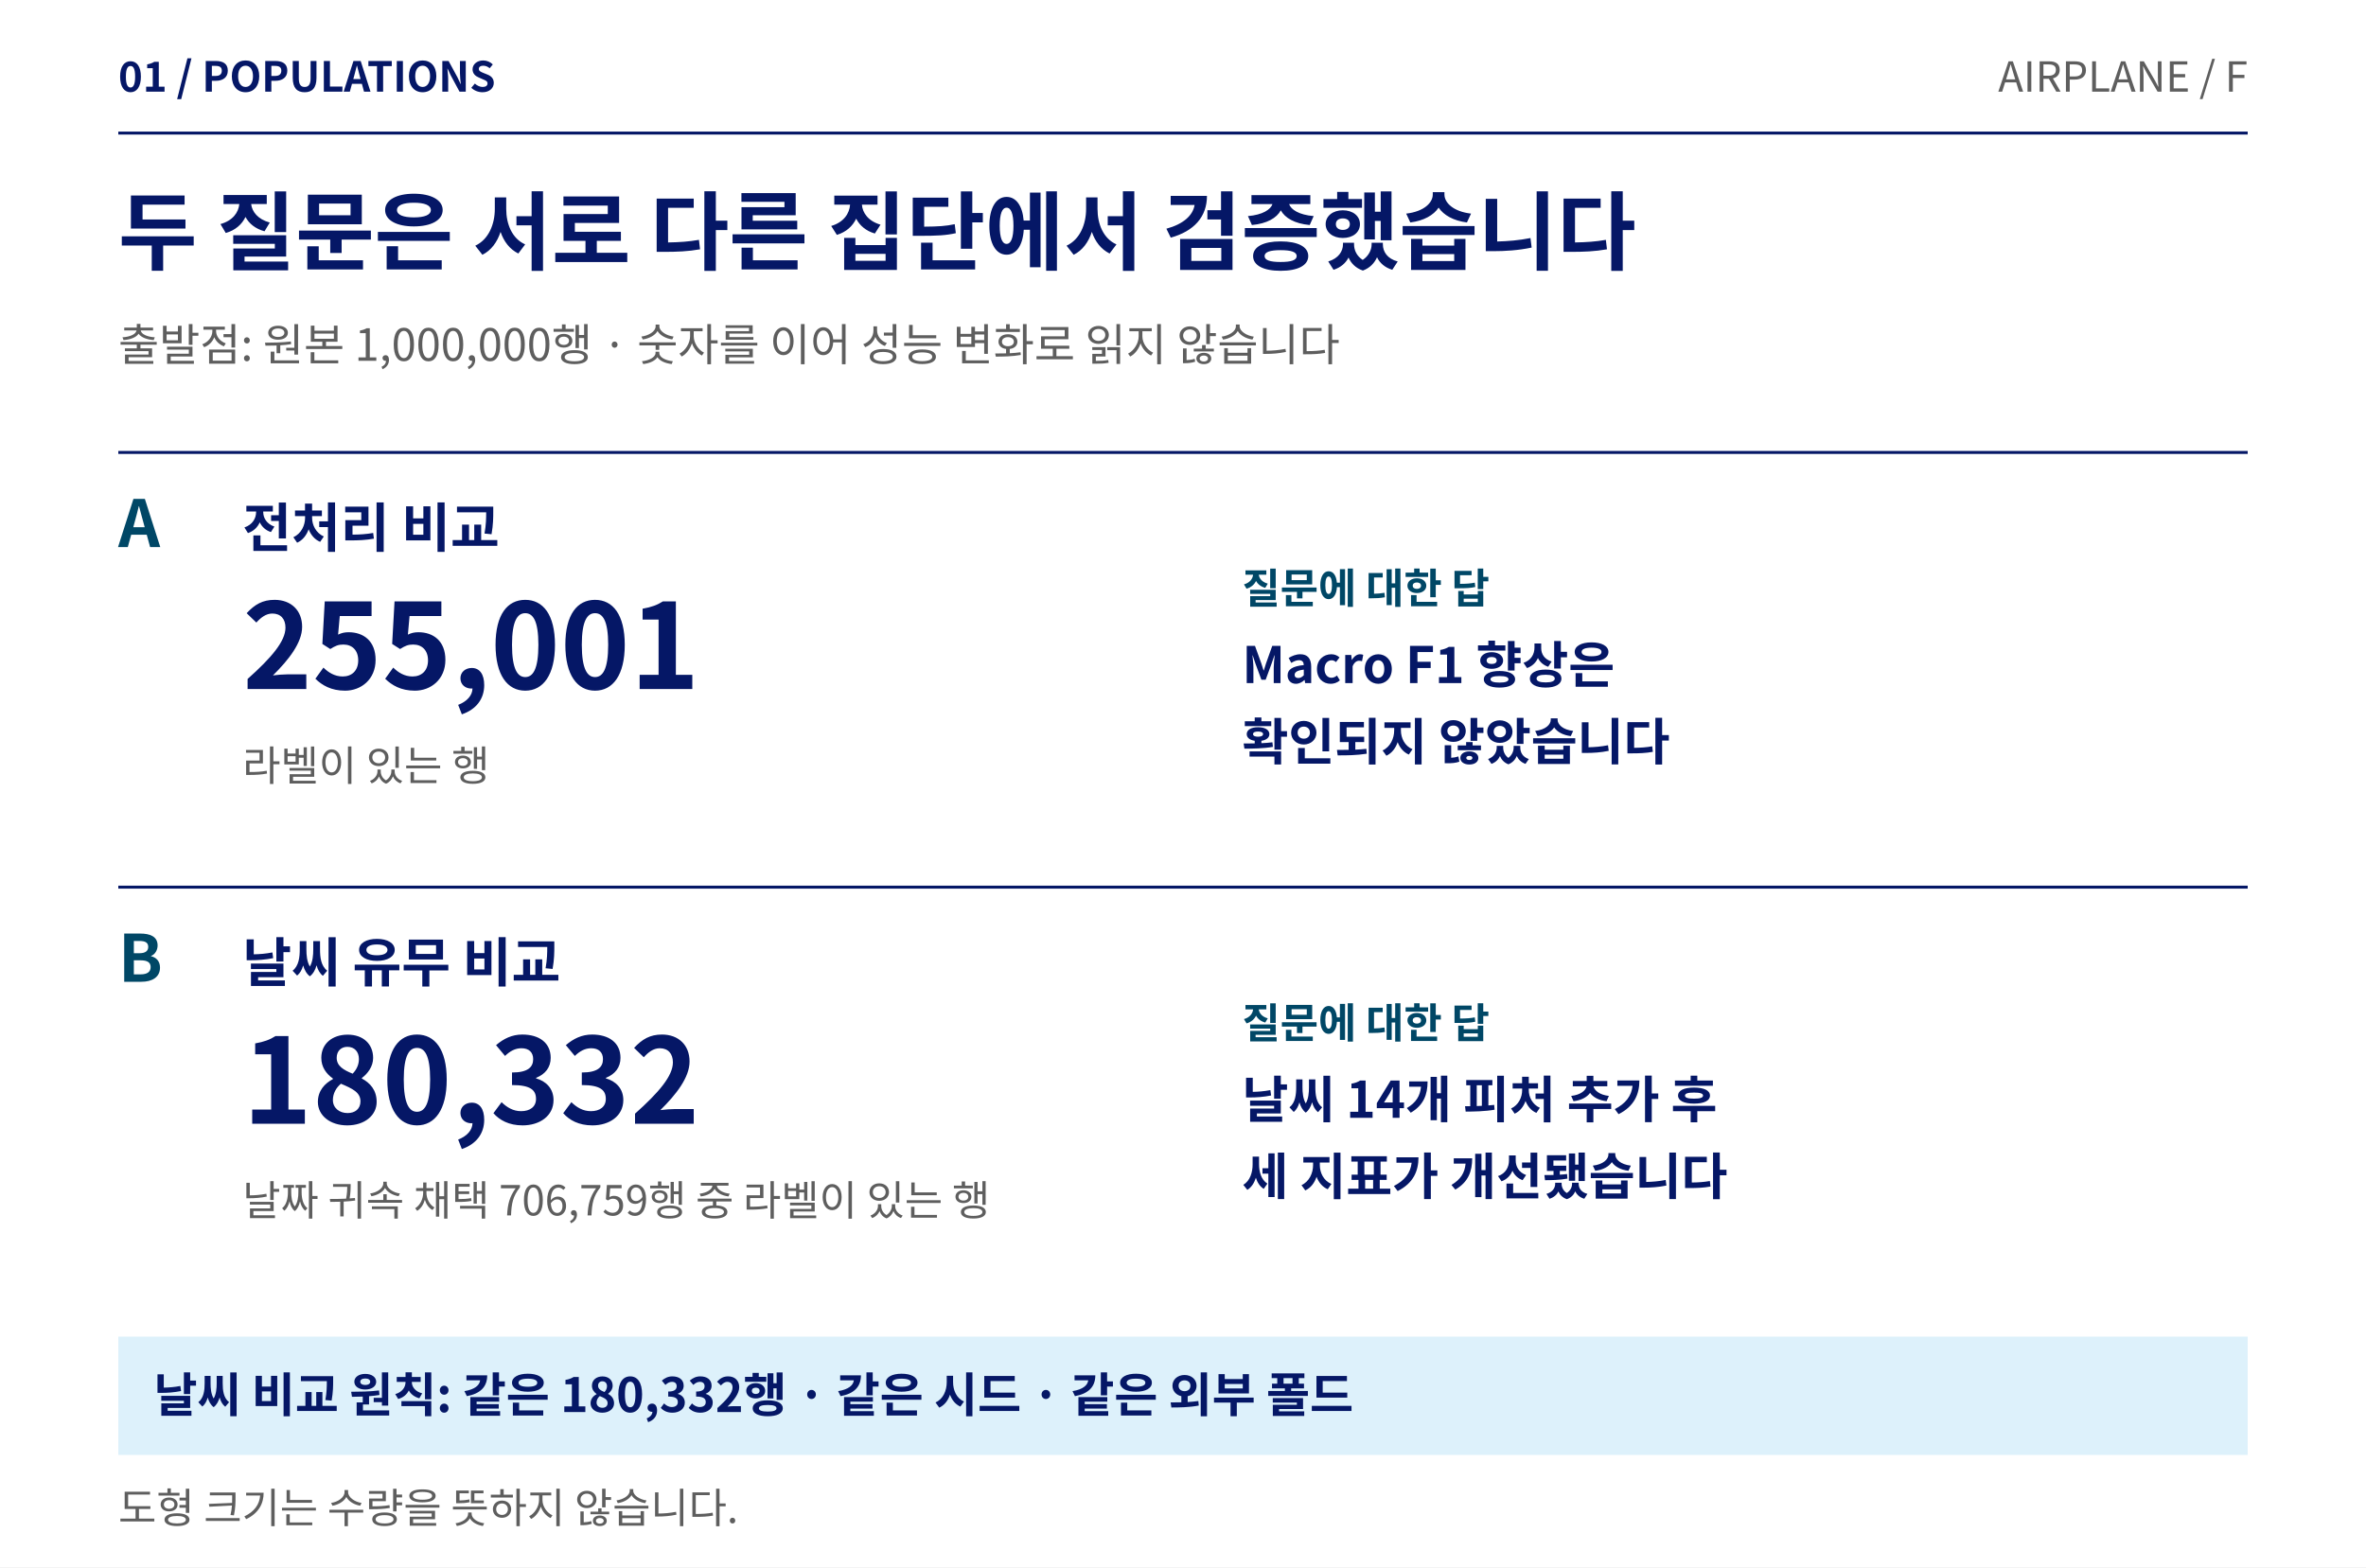
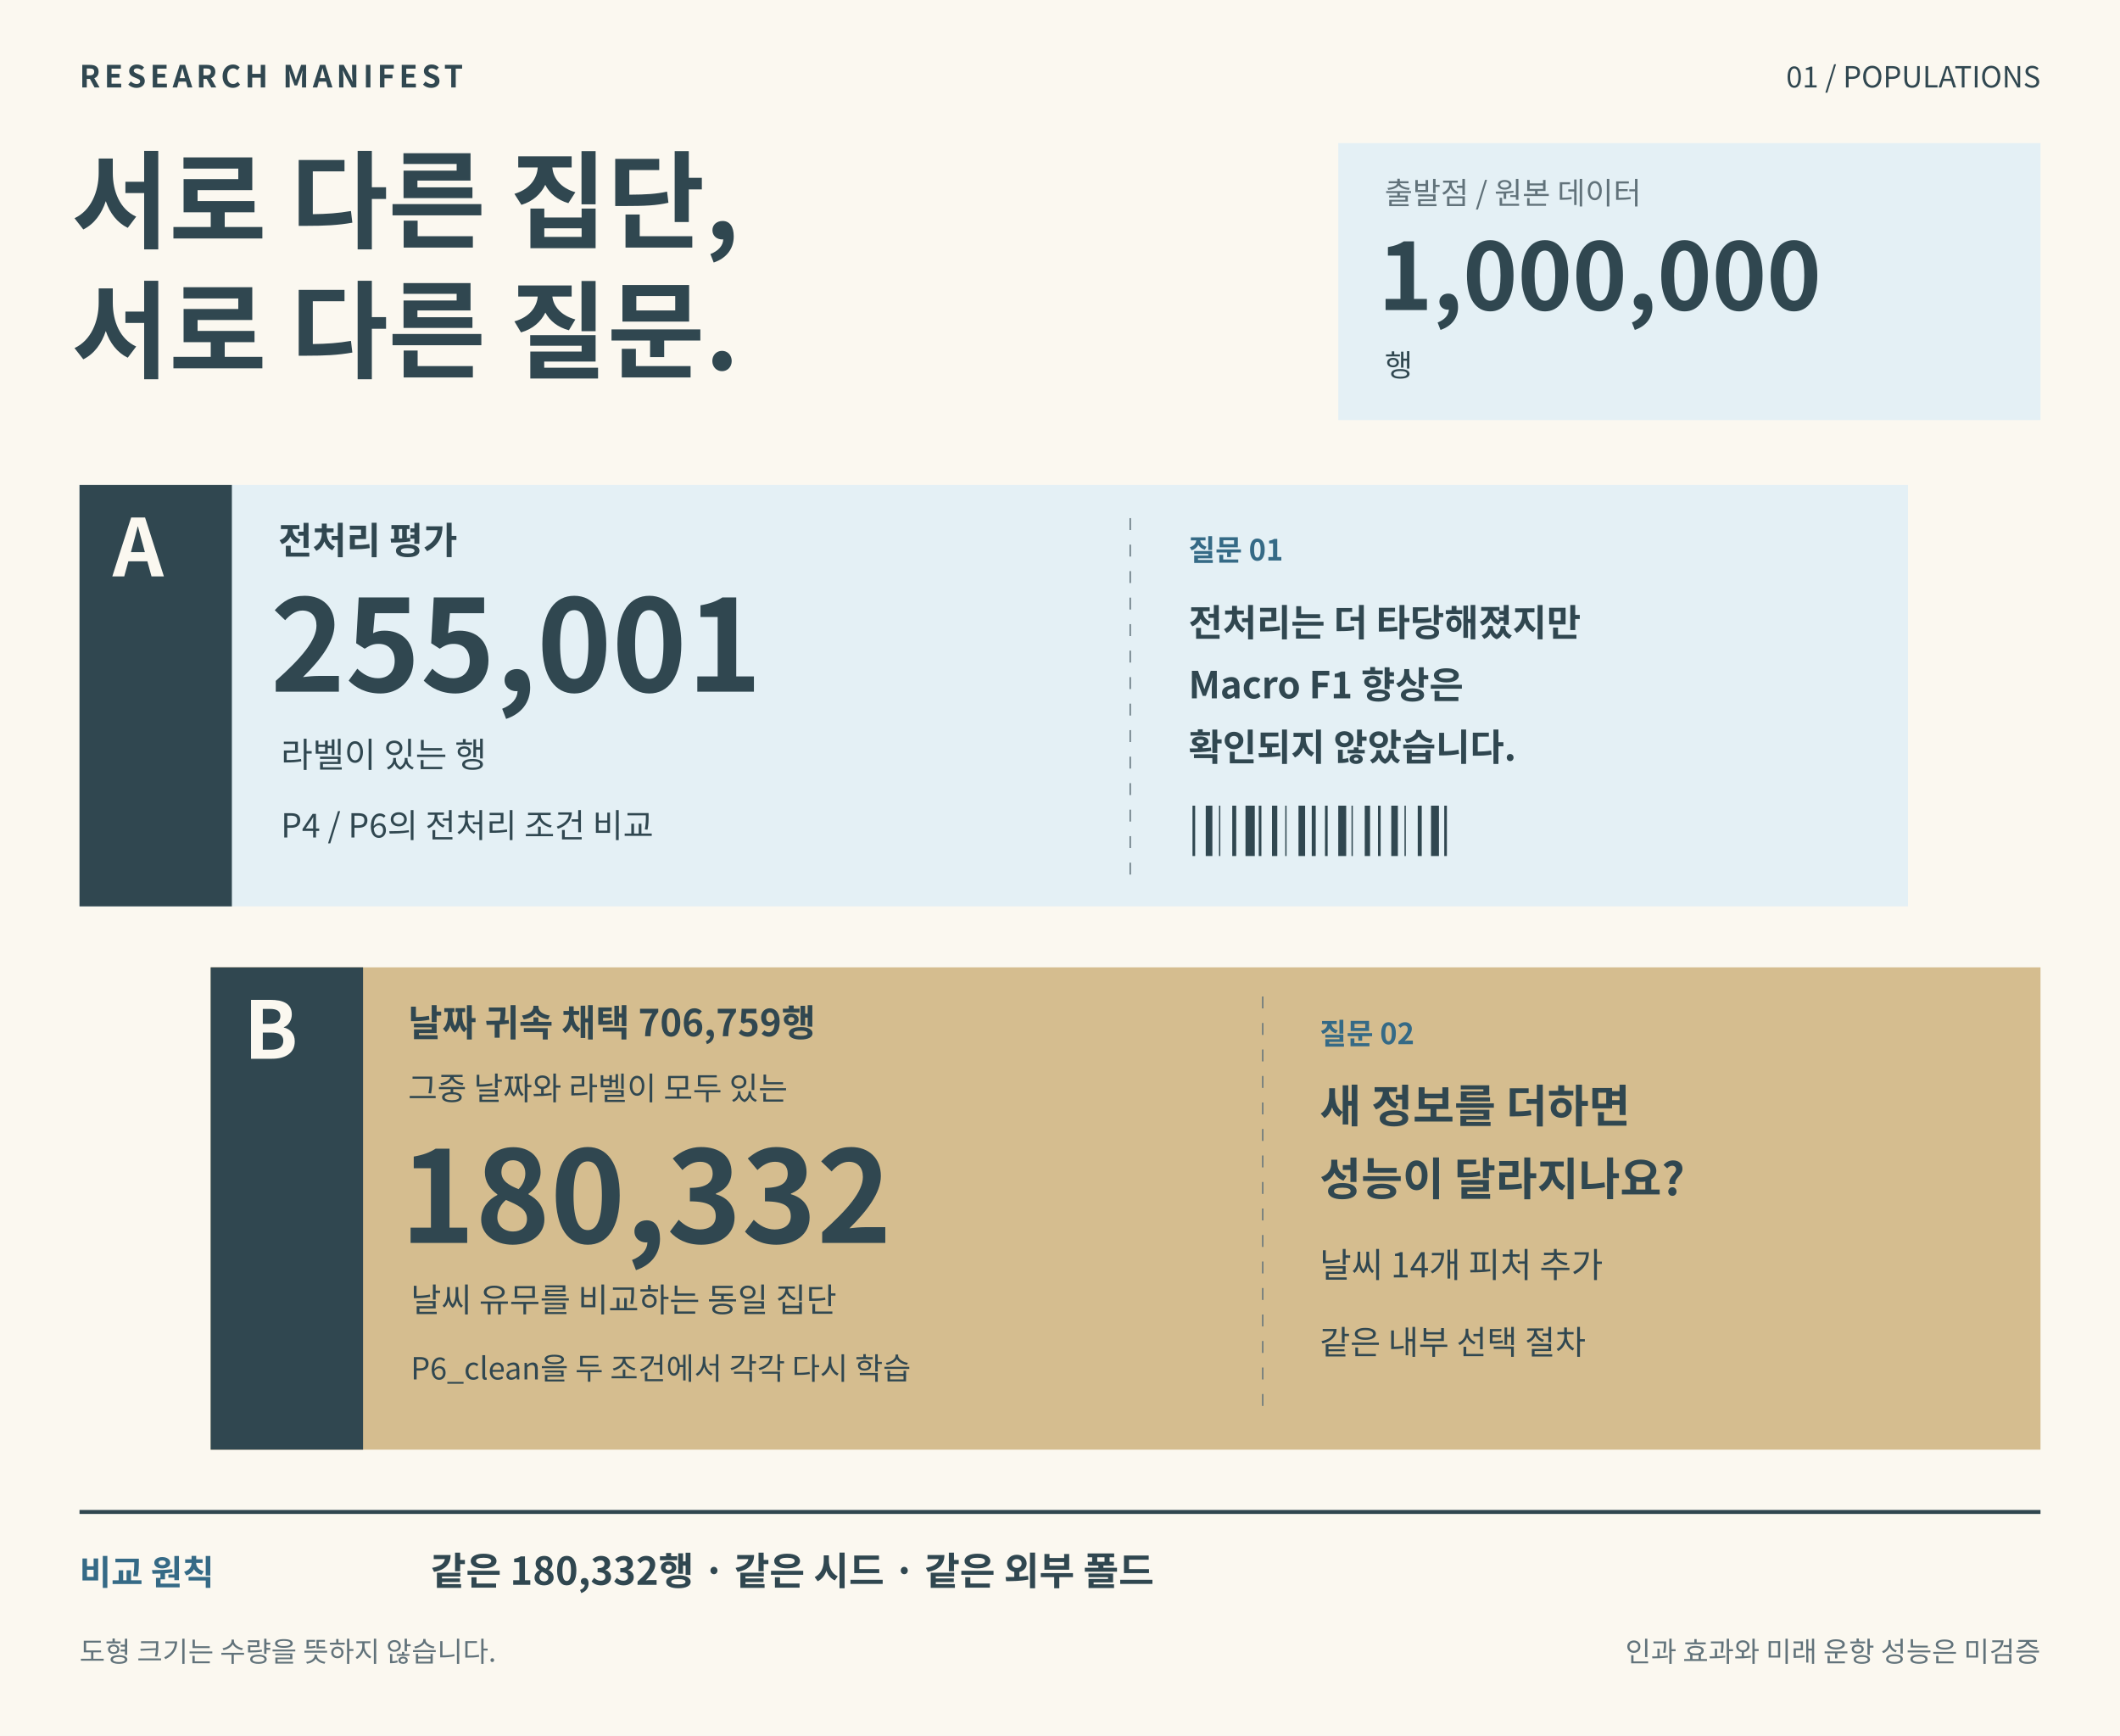
- <svg xmlns="http://www.w3.org/2000/svg" width="1600" height="1060" viewBox="0 0 1600 1060" role="img" aria-labelledby="title desc">
-   <rect width="1600" height="1060" fill="#FFFFFF" />
-   <text x="80" y="62" fill="#051766" font-family="Noto Sans CJK KR, Malgun Gothic, Apple SD Gothic Neo, sans-serif" font-size="28" font-weight="700" text-anchor="start" style="font-variant-numeric:tabular-nums">01 / POPULATIONS</text>
-   <text x="1520" y="62" fill="#5E5E5E" font-family="Noto Sans CJK KR, Malgun Gothic, Apple SD Gothic Neo, sans-serif" font-size="28" font-weight="400" text-anchor="end" style="font-variant-numeric:tabular-nums">AIRPLANE / F</text>
-   <line x1="80" y1="90" x2="1520" y2="90" stroke="#051766" stroke-width="2" />
-   <text x="80" y="178" fill="#051766" font-family="Noto Sans CJK KR, Malgun Gothic, Apple SD Gothic Neo, sans-serif" font-size="58" font-weight="800" text-anchor="start" style="font-variant-numeric:tabular-nums">두 질문은 서로 다른 집단에서 검증했습니다</text>
-   <text x="80" y="244" fill="#5E5E5E" font-family="Noto Sans CJK KR, Malgun Gothic, Apple SD Gothic Neo, sans-serif" font-size="30" font-weight="400" text-anchor="start" style="font-variant-numeric:tabular-nums">출발점: 원본 1,000,000행 · 숫자를 이어 성능 변화로 읽지 않습니다</text>
-   <line x1="80" y1="306" x2="1520" y2="306" stroke="#051766" stroke-width="2" />
-   <text x="80" y="370" fill="#004766" font-family="Noto Sans CJK KR, Malgun Gothic, Apple SD Gothic Neo, sans-serif" font-size="44" font-weight="800" text-anchor="start" style="font-variant-numeric:tabular-nums">A</text>
-   <text x="164" y="370" fill="#051766" font-family="Noto Sans CJK KR, Malgun Gothic, Apple SD Gothic Neo, sans-serif" font-size="36" font-weight="700" text-anchor="start" style="font-variant-numeric:tabular-nums">전처리 비교</text>
-   <text x="164" y="466" fill="#051766" font-family="Noto Sans CJK KR, Malgun Gothic, Apple SD Gothic Neo, sans-serif" font-size="80" font-weight="800" text-anchor="start" style="font-variant-numeric:tabular-nums">255,001</text>
-   <text x="164" y="528" fill="#5E5E5E" font-family="Noto Sans CJK KR, Malgun Gothic, Apple SD Gothic Neo, sans-serif" font-size="28" font-weight="400" text-anchor="start" style="font-variant-numeric:tabular-nums">라벨이 있는 행</text>
-   <text x="840" y="408" fill="#004766" font-family="Noto Sans CJK KR, Malgun Gothic, Apple SD Gothic Neo, sans-serif" font-size="28" font-weight="700" text-anchor="start" style="font-variant-numeric:tabular-nums">질문에 대한 답</text>
-   <text x="840" y="462" fill="#051766" font-family="Noto Sans CJK KR, Malgun Gothic, Apple SD Gothic Neo, sans-serif" font-size="34" font-weight="700" text-anchor="start" style="font-variant-numeric:tabular-nums">Macro F1 향상은</text>
-   <text x="840" y="514" fill="#051766" font-family="Noto Sans CJK KR, Malgun Gothic, Apple SD Gothic Neo, sans-serif" font-size="34" font-weight="700" text-anchor="start" style="font-variant-numeric:tabular-nums">확인되지 않았습니다</text>
-   <line x1="80" y1="600" x2="1520" y2="600" stroke="#051766" stroke-width="2" />
-   <text x="80" y="664" fill="#004766" font-family="Noto Sans CJK KR, Malgun Gothic, Apple SD Gothic Neo, sans-serif" font-size="44" font-weight="800" text-anchor="start" style="font-variant-numeric:tabular-nums">B</text>
-   <text x="164" y="664" fill="#051766" font-family="Noto Sans CJK KR, Malgun Gothic, Apple SD Gothic Neo, sans-serif" font-size="36" font-weight="700" text-anchor="start" style="font-variant-numeric:tabular-nums">날씨 유무 비교</text>
-   <text x="164" y="760" fill="#051766" font-family="Noto Sans CJK KR, Malgun Gothic, Apple SD Gothic Neo, sans-serif" font-size="80" font-weight="800" text-anchor="start" style="font-variant-numeric:tabular-nums">180,332</text>
-   <text x="164" y="822" fill="#5E5E5E" font-family="Noto Sans CJK KR, Malgun Gothic, Apple SD Gothic Neo, sans-serif" font-size="28" font-weight="400" text-anchor="start" style="font-variant-numeric:tabular-nums">날짜 귀속 채택 706,759행 중 라벨이 있는 행</text>
-   <text x="840" y="702" fill="#004766" font-family="Noto Sans CJK KR, Malgun Gothic, Apple SD Gothic Neo, sans-serif" font-size="28" font-weight="700" text-anchor="start" style="font-variant-numeric:tabular-nums">질문에 대한 답</text>
-   <text x="840" y="756" fill="#051766" font-family="Noto Sans CJK KR, Malgun Gothic, Apple SD Gothic Neo, sans-serif" font-size="34" font-weight="700" text-anchor="start" style="font-variant-numeric:tabular-nums">날씨 14개 피처 추가 후</text>
-   <text x="840" y="808" fill="#051766" font-family="Noto Sans CJK KR, Malgun Gothic, Apple SD Gothic Neo, sans-serif" font-size="34" font-weight="700" text-anchor="start" style="font-variant-numeric:tabular-nums">세 지표가 개선됐습니다</text>
-   <rect x="80" y="904" width="1440" height="80" fill="#DDF1FB" />
-   <text x="104" y="955" fill="#051766" font-family="Noto Sans CJK KR, Malgun Gothic, Apple SD Gothic Neo, sans-serif" font-size="32" font-weight="700" text-anchor="start" style="font-variant-numeric:tabular-nums">날씨 비교 원칙: 같은 180,332행 · 같은 시드 · 같은 외부 폴드</text>
-   <text x="80" y="1030" fill="#5E5E5E" font-family="Noto Sans CJK KR, Malgun Gothic, Apple SD Gothic Neo, sans-serif" font-size="28" font-weight="400" text-anchor="start" style="font-variant-numeric:tabular-nums">도형 크기는 수량을 뜻하지 않습니다.</text>
+ <svg xmlns="http://www.w3.org/2000/svg" width="1600" height="1310" viewBox="0 0 1600 1310" role="img" aria-labelledby="title desc">
+   <rect width="1600" height="1310" fill="#FBF8F0" />
+   <text x="60" y="66" fill="#304750" font-family="Noto Sans CJK KR, Malgun Gothic, Apple SD Gothic Neo, sans-serif" font-size="23" font-weight="700" text-anchor="start" style="font-variant-numeric:tabular-nums" letter-spacing="3">RESEARCH MANIFEST</text>
+   <text x="1540" y="66" fill="#304750" font-family="Noto Sans CJK KR, Malgun Gothic, Apple SD Gothic Neo, sans-serif" font-size="22" font-weight="400" text-anchor="end" style="font-variant-numeric:tabular-nums">01 / POPULATIONS</text>
+   <text x="54" y="181" fill="#304750" font-family="Noto Sans CJK KR, Malgun Gothic, Apple SD Gothic Neo, sans-serif" font-size="80" font-weight="900" text-anchor="start" style="font-variant-numeric:tabular-nums">서로 다른 집단,</text>
+   <text x="54" y="279" fill="#304750" font-family="Noto Sans CJK KR, Malgun Gothic, Apple SD Gothic Neo, sans-serif" font-size="80" font-weight="900" text-anchor="start" style="font-variant-numeric:tabular-nums">서로 다른 질문.</text>
+   <rect x="1010" y="108" width="530" height="209" fill="#E4F0F5" />
+   <text x="1045" y="154" fill="#61727A" font-family="Noto Sans CJK KR, Malgun Gothic, Apple SD Gothic Neo, sans-serif" font-size="23" font-weight="400" text-anchor="start" style="font-variant-numeric:tabular-nums">출발점 / 원본 데이터</text>
+   <text x="1040" y="234" fill="#304750" font-family="Noto Sans CJK KR, Malgun Gothic, Apple SD Gothic Neo, sans-serif" font-size="70" font-weight="800" text-anchor="start" style="font-variant-numeric:tabular-nums">1,000,000</text>
+   <text x="1045" y="284" fill="#304750" font-family="Noto Sans CJK KR, Malgun Gothic, Apple SD Gothic Neo, sans-serif" font-size="23" font-weight="400" text-anchor="start" style="font-variant-numeric:tabular-nums">행</text>
+   <rect x="60" y="366" width="1380" height="318" fill="#E4F0F5" />
+   <rect x="60" y="366" width="115" height="318" fill="#304750" />
+   <text x="85" y="435" fill="#FBF8F0" font-family="Noto Sans CJK KR, Malgun Gothic, Apple SD Gothic Neo, sans-serif" font-size="60" font-weight="900" text-anchor="start" style="font-variant-numeric:tabular-nums">A</text>
+   <text x="210" y="418" fill="#304750" font-family="Noto Sans CJK KR, Malgun Gothic, Apple SD Gothic Neo, sans-serif" font-size="28" font-weight="700" text-anchor="start" style="font-variant-numeric:tabular-nums">전처리 평가</text>
+   <text x="204" y="522" fill="#304750" font-family="Noto Sans CJK KR, Malgun Gothic, Apple SD Gothic Neo, sans-serif" font-size="96" font-weight="900" text-anchor="start" style="font-variant-numeric:tabular-nums">255,001</text>
+   <text x="212" y="579" fill="#304750" font-family="Noto Sans CJK KR, Malgun Gothic, Apple SD Gothic Neo, sans-serif" font-size="26" font-weight="400" text-anchor="start" style="font-variant-numeric:tabular-nums">라벨이 있는 행</text>
+   <text x="212" y="632" fill="#304750" font-family="Noto Sans CJK KR, Malgun Gothic, Apple SD Gothic Neo, sans-serif" font-size="25" font-weight="400" text-anchor="start" style="font-variant-numeric:tabular-nums">P4 / P6의 전처리 조건 비교</text>
+   <line x1="853" y1="391" x2="853" y2="400" stroke="#61727A" stroke-width="1" />
+   <line x1="853" y1="411" x2="853" y2="420" stroke="#61727A" stroke-width="1" />
+   <line x1="853" y1="431" x2="853" y2="440" stroke="#61727A" stroke-width="1" />
+   <line x1="853" y1="451" x2="853" y2="460" stroke="#61727A" stroke-width="1" />
+   <line x1="853" y1="471" x2="853" y2="480" stroke="#61727A" stroke-width="1" />
+   <line x1="853" y1="491" x2="853" y2="500" stroke="#61727A" stroke-width="1" />
+   <line x1="853" y1="511" x2="853" y2="520" stroke="#61727A" stroke-width="1" />
+   <line x1="853" y1="531" x2="853" y2="540" stroke="#61727A" stroke-width="1" />
+   <line x1="853" y1="551" x2="853" y2="560" stroke="#61727A" stroke-width="1" />
+   <line x1="853" y1="571" x2="853" y2="580" stroke="#61727A" stroke-width="1" />
+   <line x1="853" y1="591" x2="853" y2="600" stroke="#61727A" stroke-width="1" />
+   <line x1="853" y1="611" x2="853" y2="620" stroke="#61727A" stroke-width="1" />
+   <line x1="853" y1="631" x2="853" y2="640" stroke="#61727A" stroke-width="1" />
+   <line x1="853" y1="651" x2="853" y2="660" stroke="#61727A" stroke-width="1" />
+   <text x="897" y="423" fill="#356A86" font-family="Noto Sans CJK KR, Malgun Gothic, Apple SD Gothic Neo, sans-serif" font-size="22" font-weight="700" text-anchor="start" style="font-variant-numeric:tabular-nums">질문 01</text>
+   <text x="897" y="480" fill="#304750" font-family="Noto Sans CJK KR, Malgun Gothic, Apple SD Gothic Neo, sans-serif" font-size="28" font-weight="700" text-anchor="start" style="font-variant-numeric:tabular-nums">전처리는 더 타당해졌지만</text>
+   <text x="897" y="527" fill="#304750" font-family="Noto Sans CJK KR, Malgun Gothic, Apple SD Gothic Neo, sans-serif" font-size="28" font-weight="700" text-anchor="start" style="font-variant-numeric:tabular-nums">Macro F1 향상은</text>
+   <text x="897" y="574" fill="#304750" font-family="Noto Sans CJK KR, Malgun Gothic, Apple SD Gothic Neo, sans-serif" font-size="28" font-weight="700" text-anchor="start" style="font-variant-numeric:tabular-nums">확인되지 않았습니다.</text>
+   <rect x="900" y="608" width="2" height="38" fill="#304750" />
+   <rect x="910" y="608" width="5" height="38" fill="#304750" />
+   <rect x="920" y="608" width="1" height="38" fill="#304750" />
+   <rect x="930" y="608" width="3" height="38" fill="#304750" />
+   <rect x="940" y="608" width="7" height="38" fill="#304750" />
+   <rect x="950" y="608" width="2" height="38" fill="#304750" />
+   <rect x="960" y="608" width="4" height="38" fill="#304750" />
+   <rect x="970" y="608" width="1" height="38" fill="#304750" />
+   <rect x="980" y="608" width="5" height="38" fill="#304750" />
+   <rect x="990" y="608" width="3" height="38" fill="#304750" />
+   <rect x="1000" y="608" width="2" height="38" fill="#304750" />
+   <rect x="1010" y="608" width="6" height="38" fill="#304750" />
+   <rect x="1020" y="608" width="1" height="38" fill="#304750" />
+   <rect x="1030" y="608" width="4" height="38" fill="#304750" />
+   <rect x="1040" y="608" width="2" height="38" fill="#304750" />
+   <rect x="1050" y="608" width="5" height="38" fill="#304750" />
+   <rect x="1060" y="608" width="1" height="38" fill="#304750" />
+   <rect x="1070" y="608" width="3" height="38" fill="#304750" />
+   <rect x="1080" y="608" width="6" height="38" fill="#304750" />
+   <rect x="1090" y="608" width="2" height="38" fill="#304750" />
+   <rect x="159" y="730" width="1381" height="364" fill="#D5BD8F" />
+   <rect x="159" y="730" width="115" height="364" fill="#304750" />
+   <text x="184" y="799" fill="#FBF8F0" font-family="Noto Sans CJK KR, Malgun Gothic, Apple SD Gothic Neo, sans-serif" font-size="60" font-weight="900" text-anchor="start" style="font-variant-numeric:tabular-nums">B</text>
+   <text x="308" y="782" fill="#304750" font-family="Noto Sans CJK KR, Malgun Gothic, Apple SD Gothic Neo, sans-serif" font-size="28" font-weight="700" text-anchor="start" style="font-variant-numeric:tabular-nums">날짜 귀속 채택 706,759행</text>
+   <text x="308" y="830" fill="#304750" font-family="Noto Sans CJK KR, Malgun Gothic, Apple SD Gothic Neo, sans-serif" font-size="24" font-weight="400" text-anchor="start" style="font-variant-numeric:tabular-nums">그중 날짜와 라벨이 모두 있는</text>
+   <text x="302" y="938" fill="#304750" font-family="Noto Sans CJK KR, Malgun Gothic, Apple SD Gothic Neo, sans-serif" font-size="96" font-weight="900" text-anchor="start" style="font-variant-numeric:tabular-nums">180,332</text>
+   <text x="310" y="990" fill="#304750" font-family="Noto Sans CJK KR, Malgun Gothic, Apple SD Gothic Neo, sans-serif" font-size="25" font-weight="400" text-anchor="start" style="font-variant-numeric:tabular-nums">날씨 유무를 비교하는 동일 집단</text>
+   <text x="310" y="1041" fill="#304750" font-family="Noto Sans CJK KR, Malgun Gothic, Apple SD Gothic Neo, sans-serif" font-size="23" font-weight="400" text-anchor="start" style="font-variant-numeric:tabular-nums">P6_clean을 두 조건에서 각각 다시 학습</text>
+   <line x1="953" y1="752" x2="953" y2="761" stroke="#61727A" stroke-width="1" />
+   <line x1="953" y1="772" x2="953" y2="781" stroke="#61727A" stroke-width="1" />
+   <line x1="953" y1="792" x2="953" y2="801" stroke="#61727A" stroke-width="1" />
+   <line x1="953" y1="812" x2="953" y2="821" stroke="#61727A" stroke-width="1" />
+   <line x1="953" y1="832" x2="953" y2="841" stroke="#61727A" stroke-width="1" />
+   <line x1="953" y1="852" x2="953" y2="861" stroke="#61727A" stroke-width="1" />
+   <line x1="953" y1="872" x2="953" y2="881" stroke="#61727A" stroke-width="1" />
+   <line x1="953" y1="892" x2="953" y2="901" stroke="#61727A" stroke-width="1" />
+   <line x1="953" y1="912" x2="953" y2="921" stroke="#61727A" stroke-width="1" />
+   <line x1="953" y1="932" x2="953" y2="941" stroke="#61727A" stroke-width="1" />
+   <line x1="953" y1="952" x2="953" y2="961" stroke="#61727A" stroke-width="1" />
+   <line x1="953" y1="972" x2="953" y2="981" stroke="#61727A" stroke-width="1" />
+   <line x1="953" y1="992" x2="953" y2="1001" stroke="#61727A" stroke-width="1" />
+   <line x1="953" y1="1012" x2="953" y2="1021" stroke="#61727A" stroke-width="1" />
+   <line x1="953" y1="1032" x2="953" y2="1041" stroke="#61727A" stroke-width="1" />
+   <line x1="953" y1="1052" x2="953" y2="1061" stroke="#61727A" stroke-width="1" />
+   <text x="996" y="788" fill="#356A86" font-family="Noto Sans CJK KR, Malgun Gothic, Apple SD Gothic Neo, sans-serif" font-size="22" font-weight="700" text-anchor="start" style="font-variant-numeric:tabular-nums">질문 02</text>
+   <text x="996" y="847" fill="#304750" font-family="Noto Sans CJK KR, Malgun Gothic, Apple SD Gothic Neo, sans-serif" font-size="34" font-weight="700" text-anchor="start" style="font-variant-numeric:tabular-nums">새 정보를 더하면</text>
+   <text x="996" y="902" fill="#304750" font-family="Noto Sans CJK KR, Malgun Gothic, Apple SD Gothic Neo, sans-serif" font-size="34" font-weight="700" text-anchor="start" style="font-variant-numeric:tabular-nums">성능이 달라지나요?</text>
+   <text x="996" y="964" fill="#304750" font-family="Noto Sans CJK KR, Malgun Gothic, Apple SD Gothic Neo, sans-serif" font-size="26" font-weight="400" text-anchor="start" style="font-variant-numeric:tabular-nums">날씨 14개 피처 추가</text>
+   <text x="996" y="1022" fill="#304750" font-family="Noto Sans CJK KR, Malgun Gothic, Apple SD Gothic Neo, sans-serif" font-size="25" font-weight="400" text-anchor="start" style="font-variant-numeric:tabular-nums">같은 내부 선택 절차</text>
+   <line x1="60" y1="1141" x2="1540" y2="1141" stroke="#304750" stroke-width="3" />
+   <text x="60" y="1196" fill="#356A86" font-family="Noto Sans CJK KR, Malgun Gothic, Apple SD Gothic Neo, sans-serif" font-size="26" font-weight="700" text-anchor="start" style="font-variant-numeric:tabular-nums">비교 원칙</text>
+   <text x="325" y="1196" fill="#304750" font-family="Noto Sans CJK KR, Malgun Gothic, Apple SD Gothic Neo, sans-serif" font-size="29" font-weight="700" text-anchor="start" style="font-variant-numeric:tabular-nums">같은 180,332행 · 같은 시드 · 같은 외부 폴드</text>
+   <text x="60" y="1254" fill="#61727A" font-family="Noto Sans CJK KR, Malgun Gothic, Apple SD Gothic Neo, sans-serif" font-size="21" font-weight="400" text-anchor="start" style="font-variant-numeric:tabular-nums">도형 크기는 수량을 뜻하지 않습니다.</text>
+   <text x="1540" y="1254" fill="#61727A" font-family="Noto Sans CJK KR, Malgun Gothic, Apple SD Gothic Neo, sans-serif" font-size="21" font-weight="400" text-anchor="end" style="font-variant-numeric:tabular-nums">인과 효과와 미래 운항 성능은 미검증</text>
</svg>
